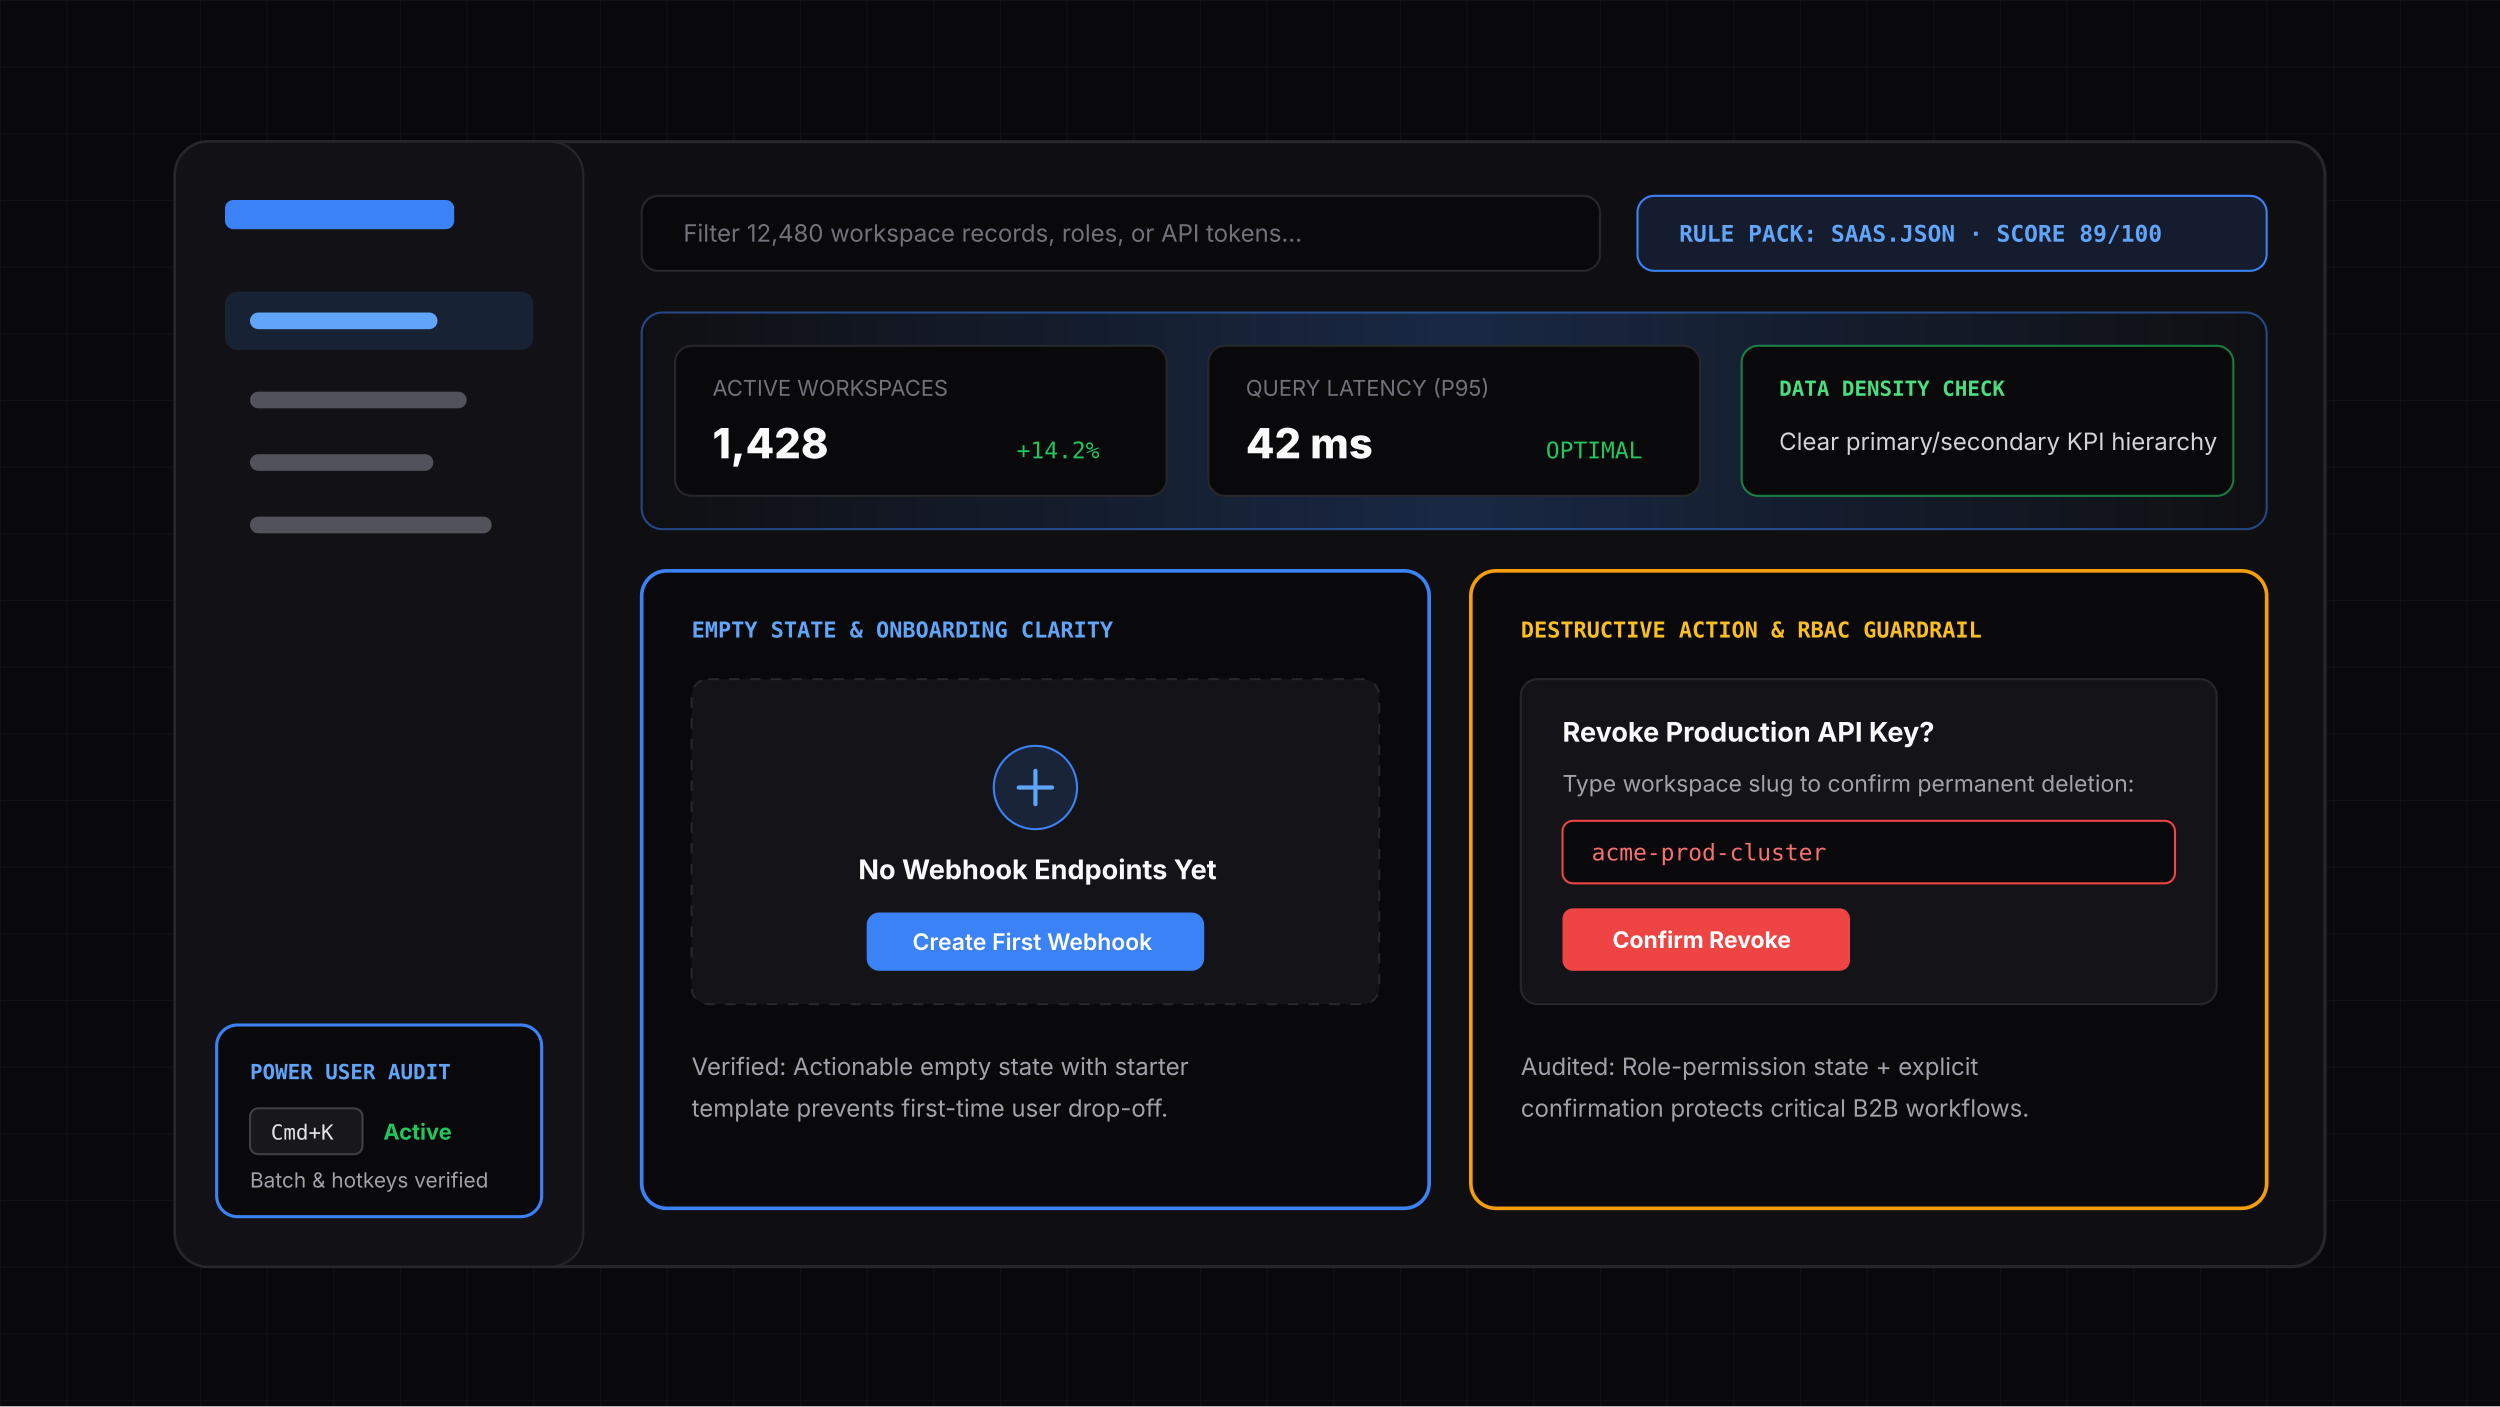
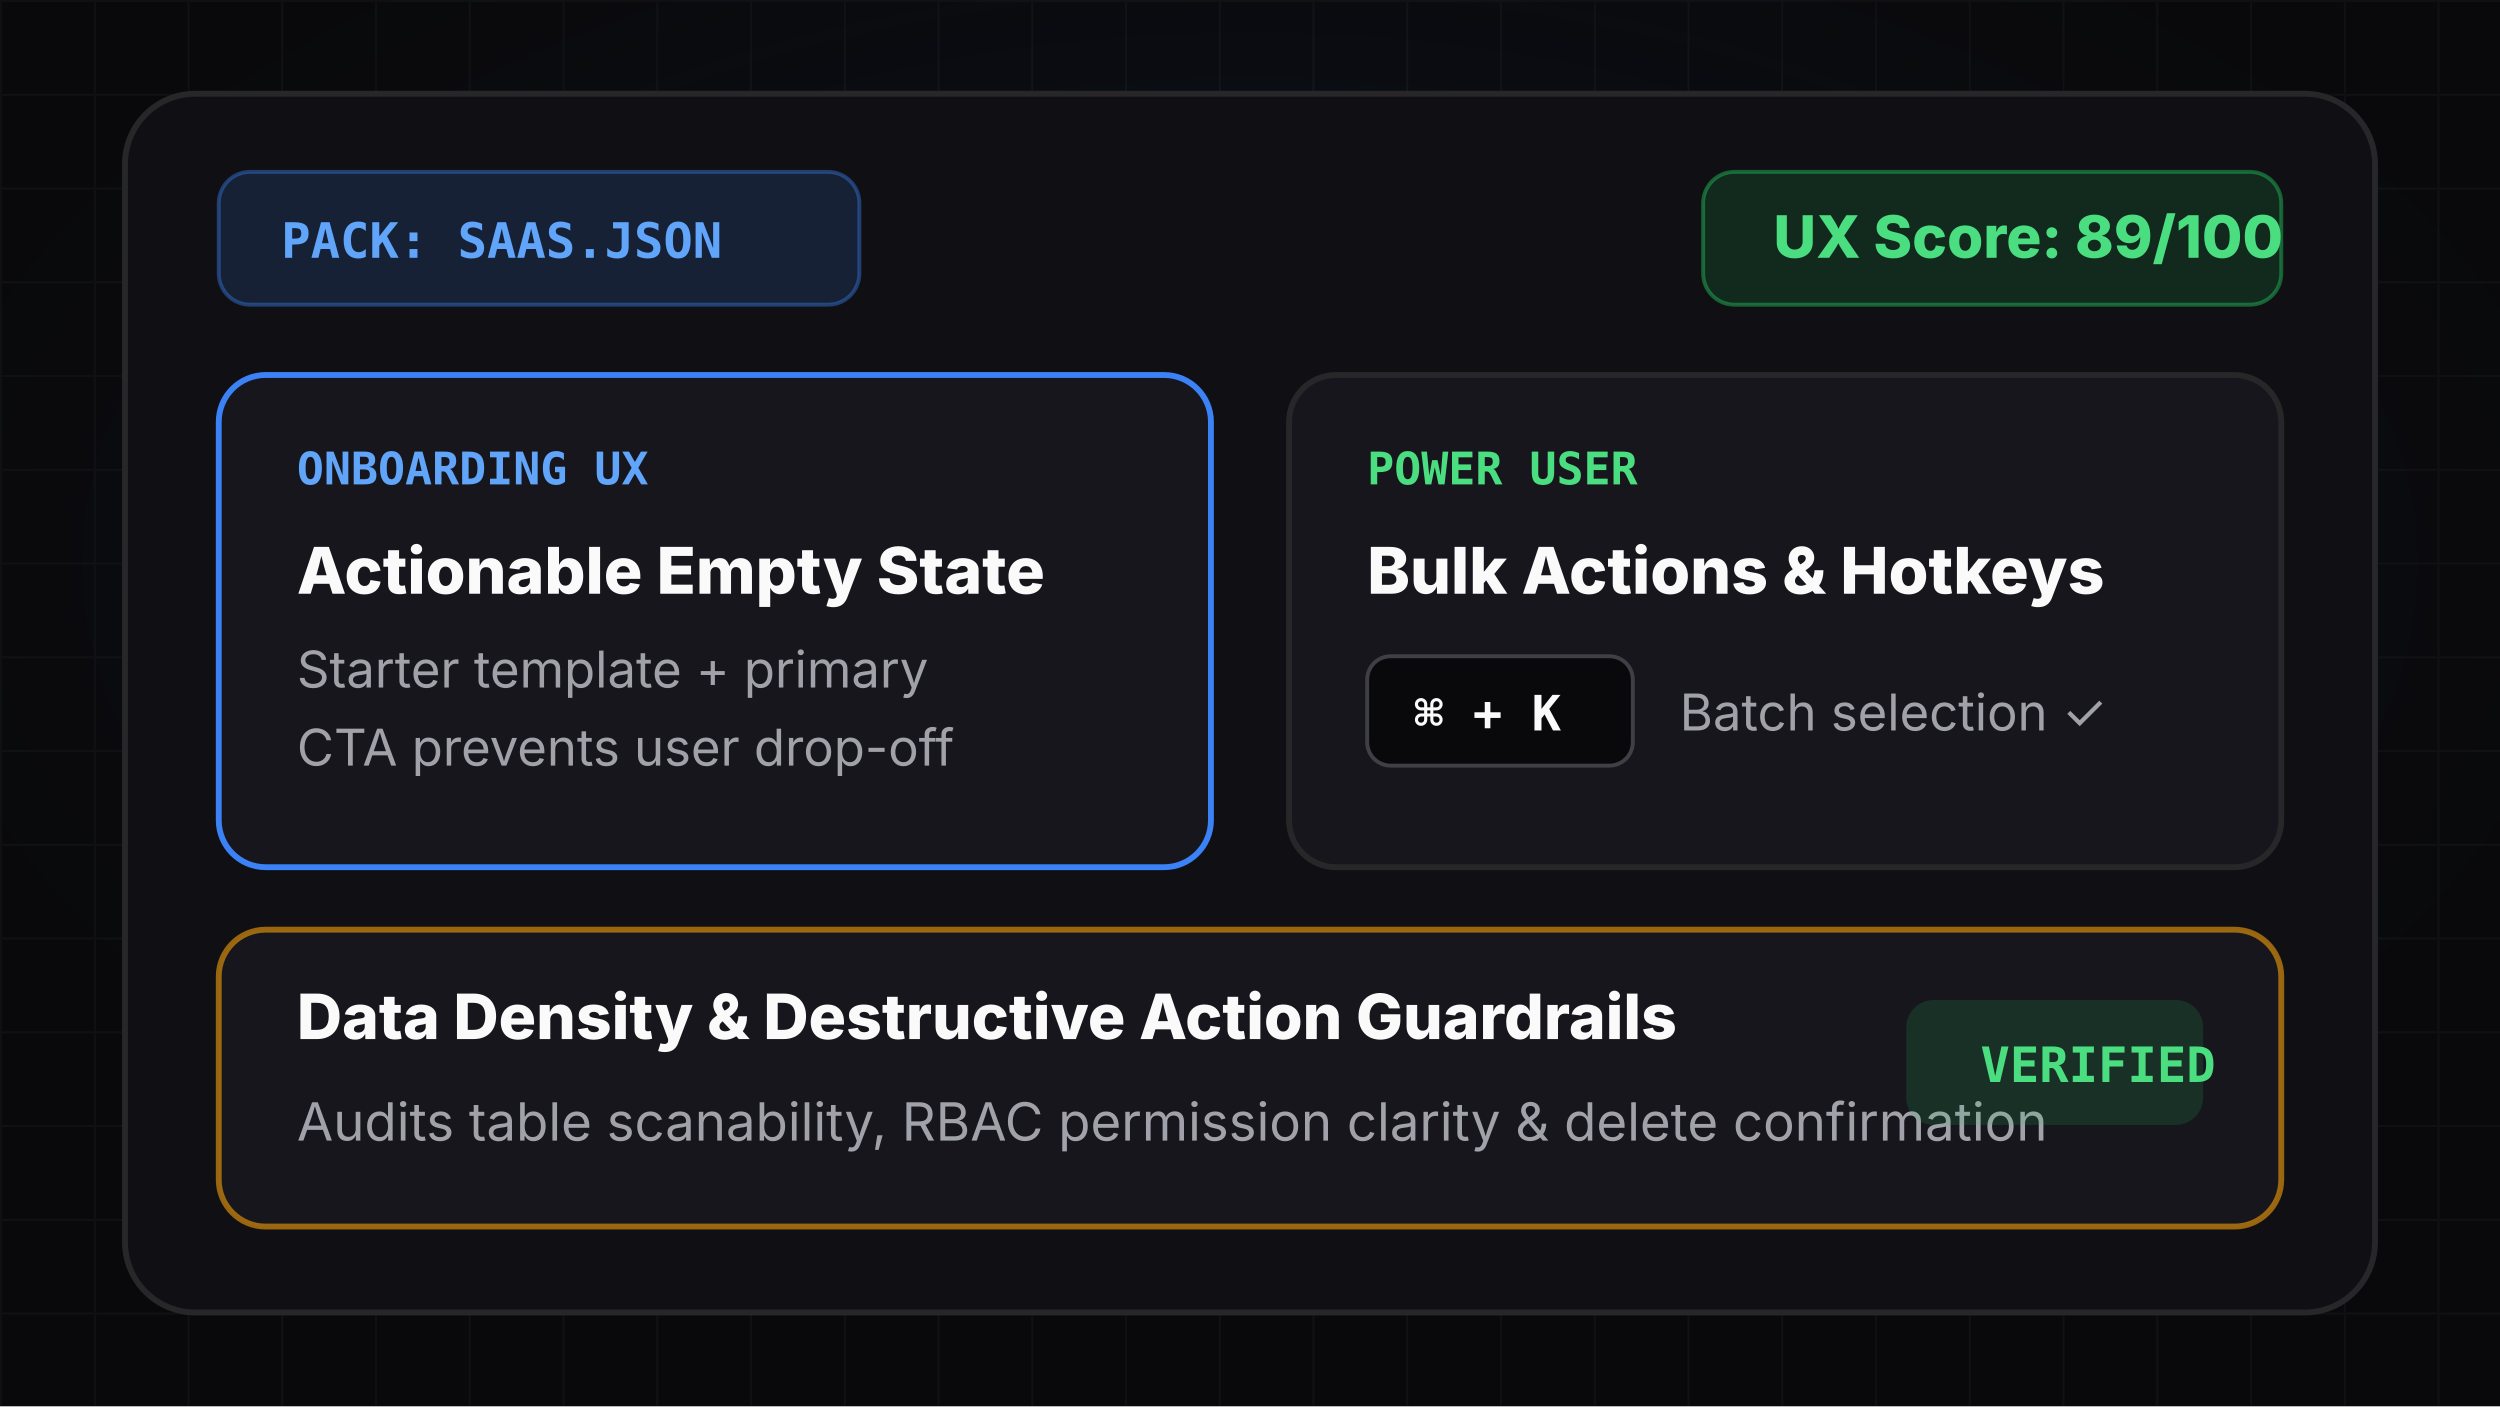
- <svg xmlns="http://www.w3.org/2000/svg" viewBox="0 0 1200 675" width="1200" height="675" fill="none">
+ <svg xmlns="http://www.w3.org/2000/svg" viewBox="0 0 640 360" width="640" height="360" fill="none">
  <defs>
-     <linearGradient id="scanBeam" x1="0%" y1="0%" x2="100%" y2="0%">
-       <stop offset="0%" stop-color="#3b82f6" stop-opacity="0" />
-       <stop offset="50%" stop-color="#3b82f6" stop-opacity="0.22" />
-       <stop offset="100%" stop-color="#3b82f6" stop-opacity="0" />
-     </linearGradient>
-     <pattern id="saasGrid" width="32" height="32" patternUnits="userSpaceOnUse">
-       <path d="M 32 0 L 0 0 0 32" fill="none" stroke="#ffffff" stroke-opacity="0.035" stroke-width="1" />
+     <radialGradient id="glowSaas" cx="50%" cy="40%" r="60%">
+       <stop offset="0%" stop-color="#3b82f6" stop-opacity="0.18" />
+       <stop offset="100%" stop-color="#09090b" stop-opacity="0" />
+     </radialGradient>
+     <pattern id="gridSaas" width="24" height="24" patternUnits="userSpaceOnUse">
+       <path d="M 24 0 L 0 0 0 24" fill="none" stroke="#ffffff" stroke-opacity="0.03" stroke-width="1" />
    </pattern>
  </defs>
-   <rect width="1200" height="675" fill="#09090b" />
-   <rect width="1200" height="675" fill="url(#saasGrid)" />
-   <rect x="84" y="68" width="1032" height="540" rx="16" fill="#0f0f12" stroke="#27272a" stroke-width="1.5" />
-   <rect x="84" y="68" width="196" height="540" rx="16" fill="#121216" stroke="#27272a" />
-   <rect x="108" y="96" width="110" height="14" rx="4" fill="#3b82f6" />
-   <rect x="108" y="140" width="148" height="28" rx="6" fill="#3b82f6" fill-opacity="0.14" />
-   <rect x="120" y="150" width="90" height="8" rx="4" fill="#60a5fa" />
-   <rect x="120" y="188" width="104" height="8" rx="4" fill="#52525b" />
-   <rect x="120" y="218" width="88" height="8" rx="4" fill="#52525b" />
-   <rect x="120" y="248" width="116" height="8" rx="4" fill="#52525b" />
-   <rect x="104" y="492" width="156" height="92" rx="10" fill="#09090b" stroke="#3b82f6" stroke-width="1.5" />
-   <text x="120" y="518" fill="#60a5fa" font-family="SF Mono, monospace" font-size="10" font-weight="700">POWER USER AUDIT</text>
-   <rect x="120" y="532" width="54" height="22" rx="4" fill="#18181b" stroke="#3f3f46" />
-   <text x="130" y="547" fill="#e4e4e7" font-family="SF Mono, monospace" font-size="10">Cmd+K</text>
-   <text x="184" y="547" fill="#22c55e" font-family="Inter, sans-serif" font-size="10.5" font-weight="700">Active</text>
-   <text x="120" y="570" fill="#a1a1aa" font-family="Inter, sans-serif" font-size="10">Batch &amp; hotkeys verified</text>
-   <rect x="308" y="94" width="460" height="36" rx="8" fill="#09090b" stroke="#27272a" />
-   <text x="328" y="116" fill="#71717a" font-family="Inter, sans-serif" font-size="11.5">Filter 12,480 workspace records, roles, or API tokens...</text>
-   <rect x="786" y="94" width="302" height="36" rx="8" fill="#3b82f6" fill-opacity="0.12" stroke="#3b82f6" />
-   <text x="806" y="116" fill="#60a5fa" font-family="SF Mono, monospace" font-size="11" font-weight="700">RULE PACK: SAAS.JSON · SCORE 89/100</text>
-   <rect x="308" y="150" width="780" height="104" rx="10" fill="url(#scanBeam)" stroke="#3b82f6" stroke-opacity="0.5" />
-   <rect x="324" y="166" width="236" height="72" rx="8" fill="#09090b" stroke="#27272a" />
-   <text x="342" y="190" fill="#71717a" font-family="Inter, sans-serif" font-size="10.5">ACTIVE WORKSPACES</text>
-   <text x="342" y="220" fill="#fafafa" font-family="Inter, sans-serif" font-size="20" font-weight="800">1,428</text>
-   <text x="488" y="220" fill="#22c55e" font-family="SF Mono, monospace" font-size="11">+14.2%</text>
-   <rect x="580" y="166" width="236" height="72" rx="8" fill="#09090b" stroke="#27272a" />
-   <text x="598" y="190" fill="#71717a" font-family="Inter, sans-serif" font-size="10.5">QUERY LATENCY (P95)</text>
-   <text x="598" y="220" fill="#fafafa" font-family="Inter, sans-serif" font-size="20" font-weight="800">42 ms</text>
-   <text x="742" y="220" fill="#22c55e" font-family="SF Mono, monospace" font-size="11">OPTIMAL</text>
-   <rect x="836" y="166" width="236" height="72" rx="8" fill="#09090b" stroke="#22c55e" stroke-opacity="0.6" />
-   <text x="854" y="190" fill="#4ade80" font-family="SF Mono, monospace" font-size="10" font-weight="700">DATA DENSITY CHECK</text>
-   <text x="854" y="216" fill="#d4d4d8" font-family="Inter, sans-serif" font-size="11.5">Clear primary/secondary KPI hierarchy</text>
-   <rect x="308" y="274" width="378" height="306" rx="12" fill="#09090b" stroke="#3b82f6" stroke-width="1.75" />
-   <text x="332" y="306" fill="#60a5fa" font-family="SF Mono, monospace" font-size="10.5" font-weight="700">EMPTY STATE &amp; ONBOARDING CLARITY</text>
-   <rect x="332" y="326" width="330" height="156" rx="8" fill="#141418" stroke="#27272a" stroke-dasharray="5 5" />
-   <circle cx="497" cy="378" r="20" fill="#3b82f6" fill-opacity="0.15" stroke="#3b82f6" />
-   <path d="M497 370v16M489 378h16" stroke="#60a5fa" stroke-width="2" stroke-linecap="round" />
-   <text x="412" y="422" fill="#fafafa" font-family="Inter, sans-serif" font-size="13" font-weight="700">No Webhook Endpoints Yet</text>
-   <rect x="416" y="438" width="162" height="28" rx="6" fill="#3b82f6" />
-   <text x="438" y="456" fill="#ffffff" font-family="Inter, sans-serif" font-size="11" font-weight="600">Create First Webhook</text>
-   <text x="332" y="516" fill="#a1a1aa" font-family="Inter, sans-serif" font-size="11.5">Verified: Actionable empty state with starter</text>
-   <text x="332" y="536" fill="#a1a1aa" font-family="Inter, sans-serif" font-size="11.5">template prevents first-time user drop-off.</text>
-   <rect x="706" y="274" width="382" height="306" rx="12" fill="#09090b" stroke="#f59e0b" stroke-width="1.75" />
-   <text x="730" y="306" fill="#fbbf24" font-family="SF Mono, monospace" font-size="10.5" font-weight="700">DESTRUCTIVE ACTION &amp; RBAC GUARDRAIL</text>
-   <rect x="730" y="326" width="334" height="156" rx="8" fill="#141418" stroke="#27272a" />
-   <text x="750" y="356" fill="#fafafa" font-family="Inter, sans-serif" font-size="13" font-weight="700">Revoke Production API Key?</text>
-   <text x="750" y="380" fill="#a1a1aa" font-family="Inter, sans-serif" font-size="11">Type workspace slug to confirm permanent deletion:</text>
-   <rect x="750" y="394" width="294" height="30" rx="5" fill="#09090b" stroke="#ef4444" />
-   <text x="764" y="413" fill="#f87171" font-family="SF Mono, monospace" font-size="11">acme-prod-cluster</text>
-   <rect x="750" y="436" width="138" height="30" rx="5" fill="#ef4444" />
-   <text x="774" y="455" fill="#ffffff" font-family="Inter, sans-serif" font-size="11" font-weight="700">Confirm Revoke</text>
-   <text x="730" y="516" fill="#a1a1aa" font-family="Inter, sans-serif" font-size="11.5">Audited: Role-permission state + explicit</text>
-   <text x="730" y="536" fill="#a1a1aa" font-family="Inter, sans-serif" font-size="11.5">confirmation protects critical B2B workflows.</text>
+   <rect width="640" height="360" fill="#09090b" />
+   <rect width="640" height="360" fill="url(#gridSaas)" />
+   <rect width="640" height="360" fill="url(#glowSaas)" />
+   <rect x="32" y="24" width="576" height="312" rx="18" fill="#101014" stroke="#27272a" stroke-width="1.5" />
+   <rect x="56" y="44" width="164" height="34" rx="8" fill="#3b82f6" fill-opacity="0.15" stroke="#3b82f6" stroke-opacity="0.4" />
+   <text x="72" y="66" fill="#60a5fa" font-family="SF Mono, monospace" font-size="12.5" font-weight="700">PACK: SAAS.JSON</text>
+   <rect x="436" y="44" width="148" height="34" rx="8" fill="#22c55e" fill-opacity="0.14" stroke="#22c55e" stroke-opacity="0.45" />
+   <text x="454" y="66" fill="#4ade80" font-family="Inter, sans-serif" font-size="15" font-weight="800">UX Score: 89/100</text>
+   <rect x="56" y="96" width="254" height="126" rx="12" fill="#16161c" stroke="#3b82f6" stroke-width="1.5" />
+   <text x="76" y="124" fill="#60a5fa" font-family="SF Mono, monospace" font-size="11.5" font-weight="700">ONBOARDING UX</text>
+   <text x="76" y="152" fill="#fafafa" font-family="Inter, sans-serif" font-size="16.5" font-weight="800">Actionable Empty State</text>
+   <text x="76" y="176" fill="#a1a1aa" font-family="Inter, sans-serif" font-size="13">Starter template + primary</text>
+   <text x="76" y="196" fill="#a1a1aa" font-family="Inter, sans-serif" font-size="13">CTA prevents user drop-off</text>
+   <rect x="330" y="96" width="254" height="126" rx="12" fill="#16161c" stroke="#27272a" stroke-width="1.5" />
+   <text x="350" y="124" fill="#4ade80" font-family="SF Mono, monospace" font-size="11.5" font-weight="700">POWER USER</text>
+   <text x="350" y="152" fill="#fafafa" font-family="Inter, sans-serif" font-size="16.5" font-weight="800">Bulk Actions &amp; Hotkeys</text>
+   <rect x="350" y="168" width="68" height="28" rx="6" fill="#09090b" stroke="#3f3f46" />
+   <text x="362" y="187" fill="#fafafa" font-family="SF Mono, monospace" font-size="12.5" font-weight="700">⌘ + K</text>
+   <text x="430" y="187" fill="#a1a1aa" font-family="Inter, sans-serif" font-size="13">Batch selection ✓</text>
+   <rect x="56" y="238" width="528" height="76" rx="12" fill="#16161c" stroke="#f59e0b" stroke-opacity="0.6" stroke-width="1.5" />
+   <text x="76" y="266" fill="#fafafa" font-family="Inter, sans-serif" font-size="16" font-weight="800">Data Density &amp; Destructive Action Guardrails</text>
+   <text x="76" y="292" fill="#a1a1aa" font-family="Inter, sans-serif" font-size="13.5">Audits table scanability, RBAC permission clarity &amp; delete confirmation</text>
+   <rect x="488" y="256" width="76" height="32" rx="7" fill="#22c55e" fill-opacity="0.15" />
+   <text x="507" y="277" fill="#4ade80" font-family="SF Mono, monospace" font-size="12.5" font-weight="700">VERIFIED</text>
</svg>
